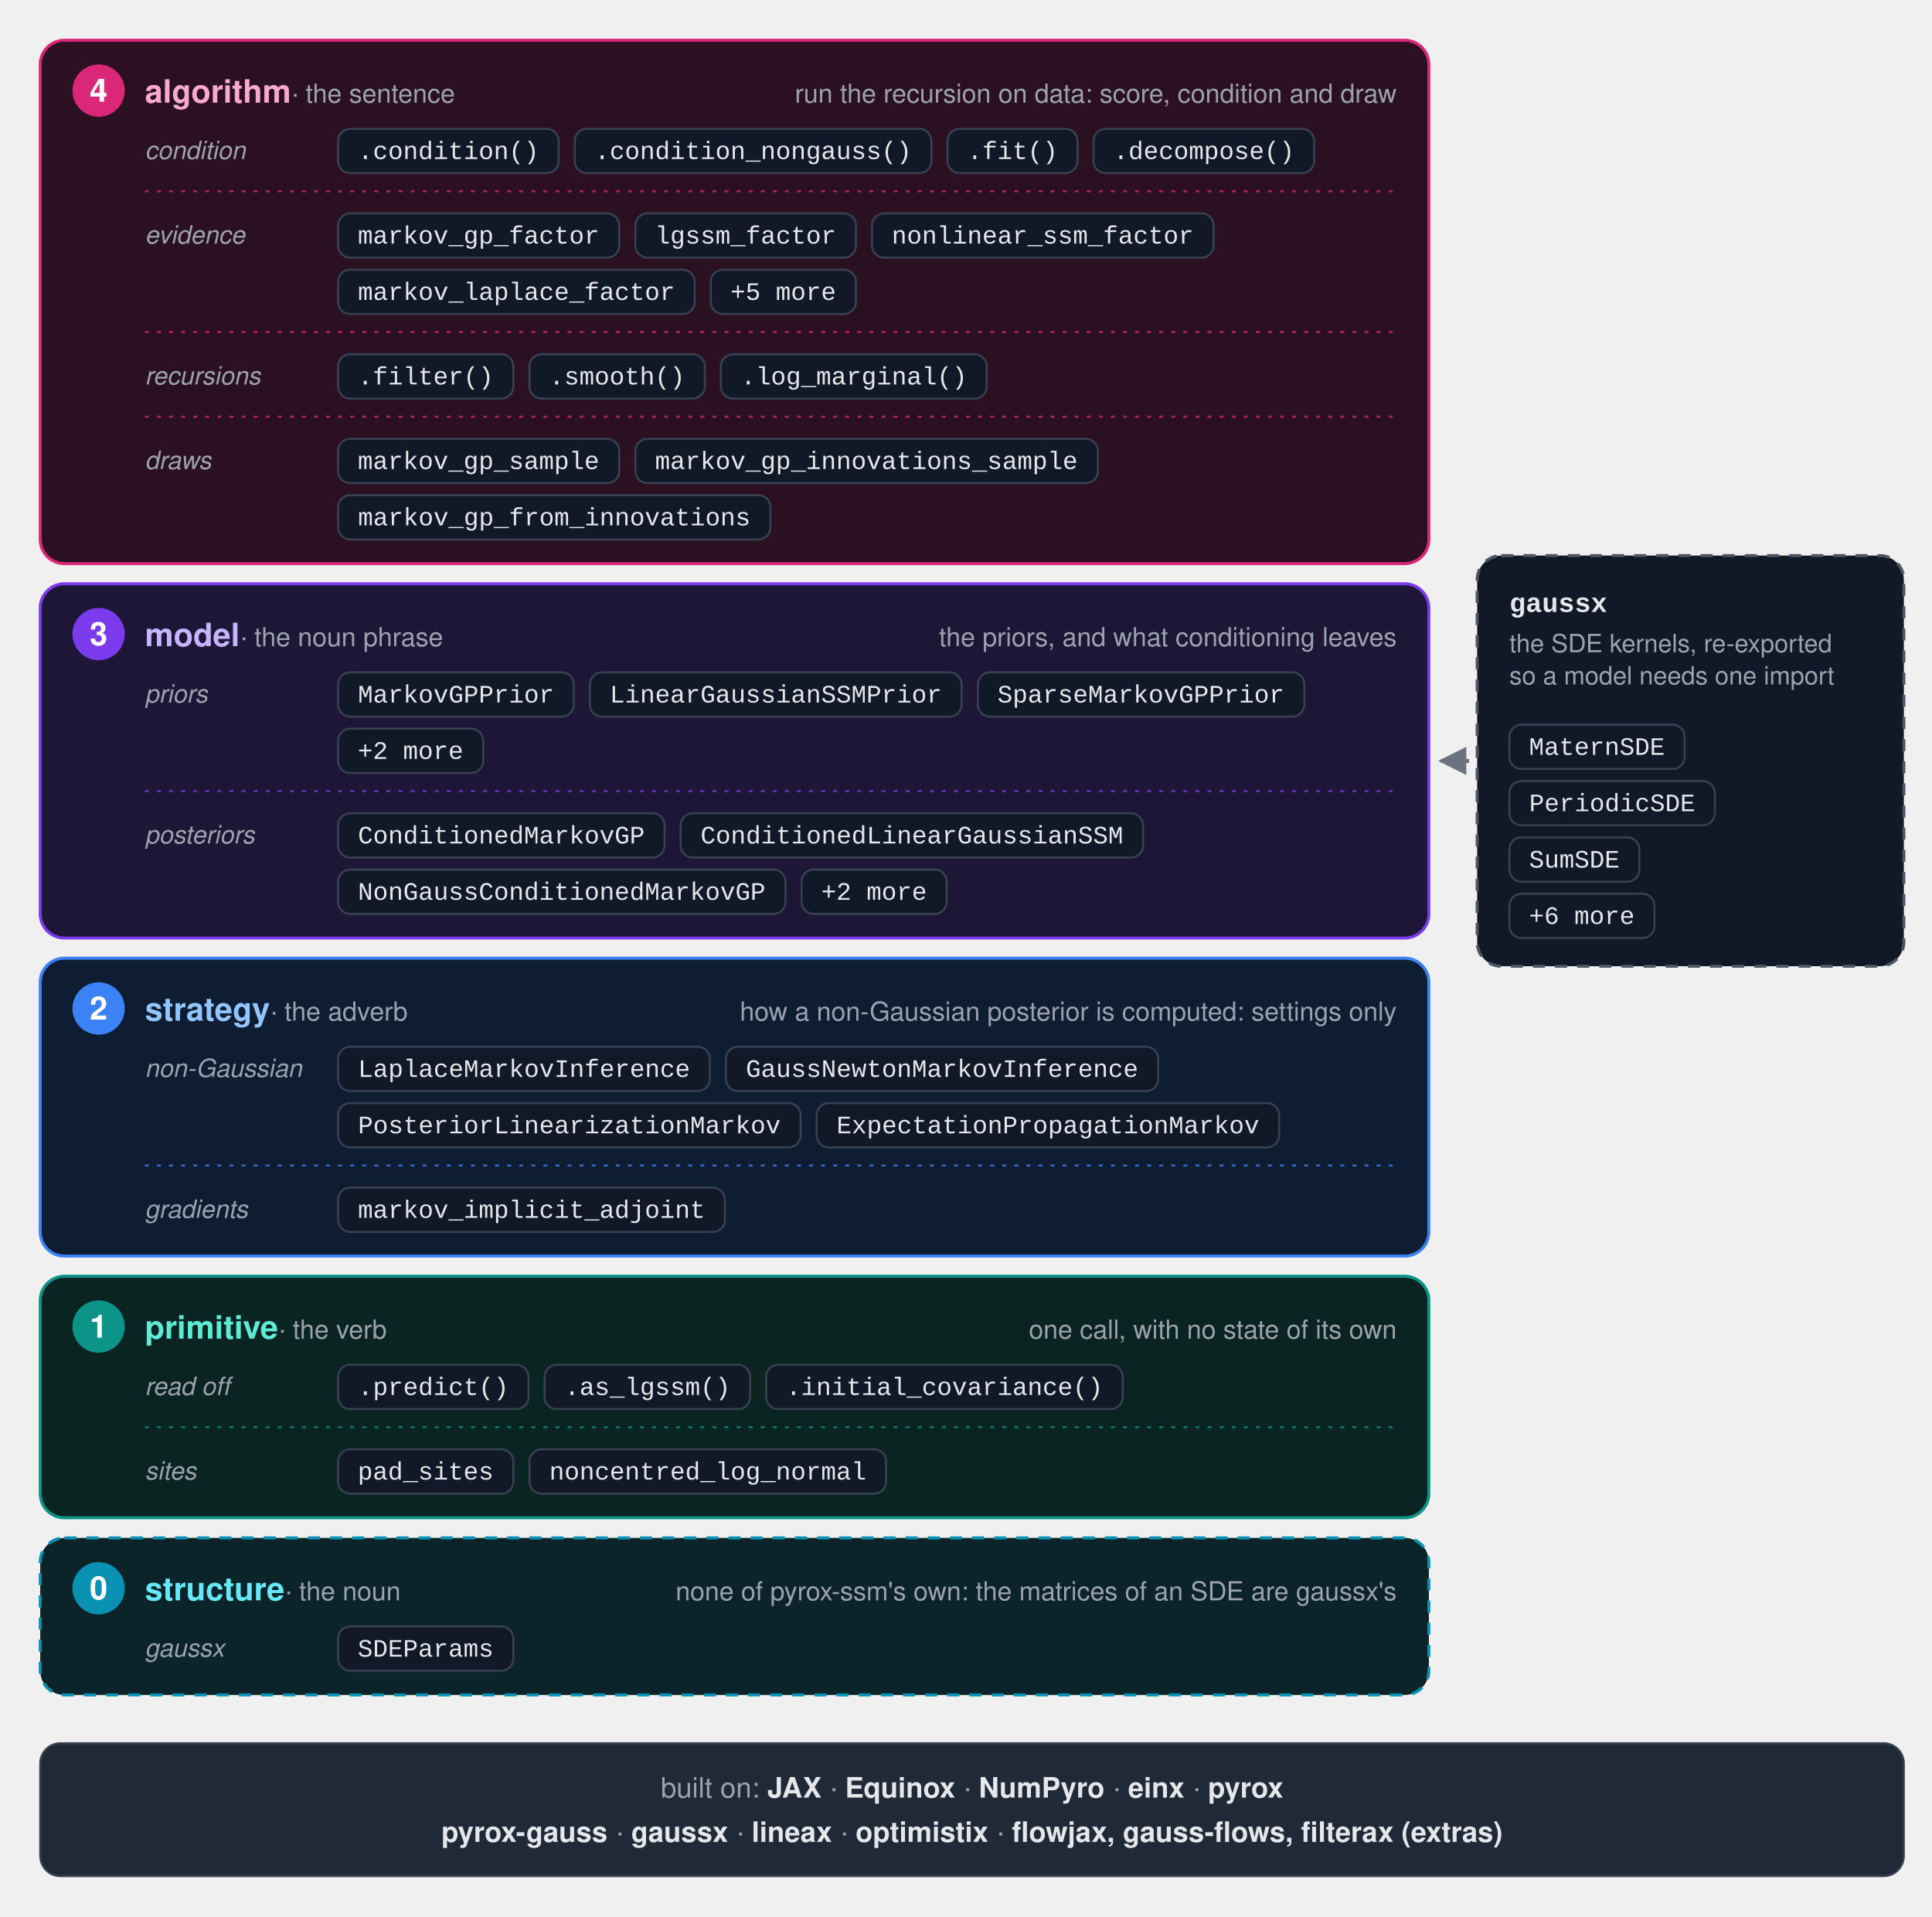
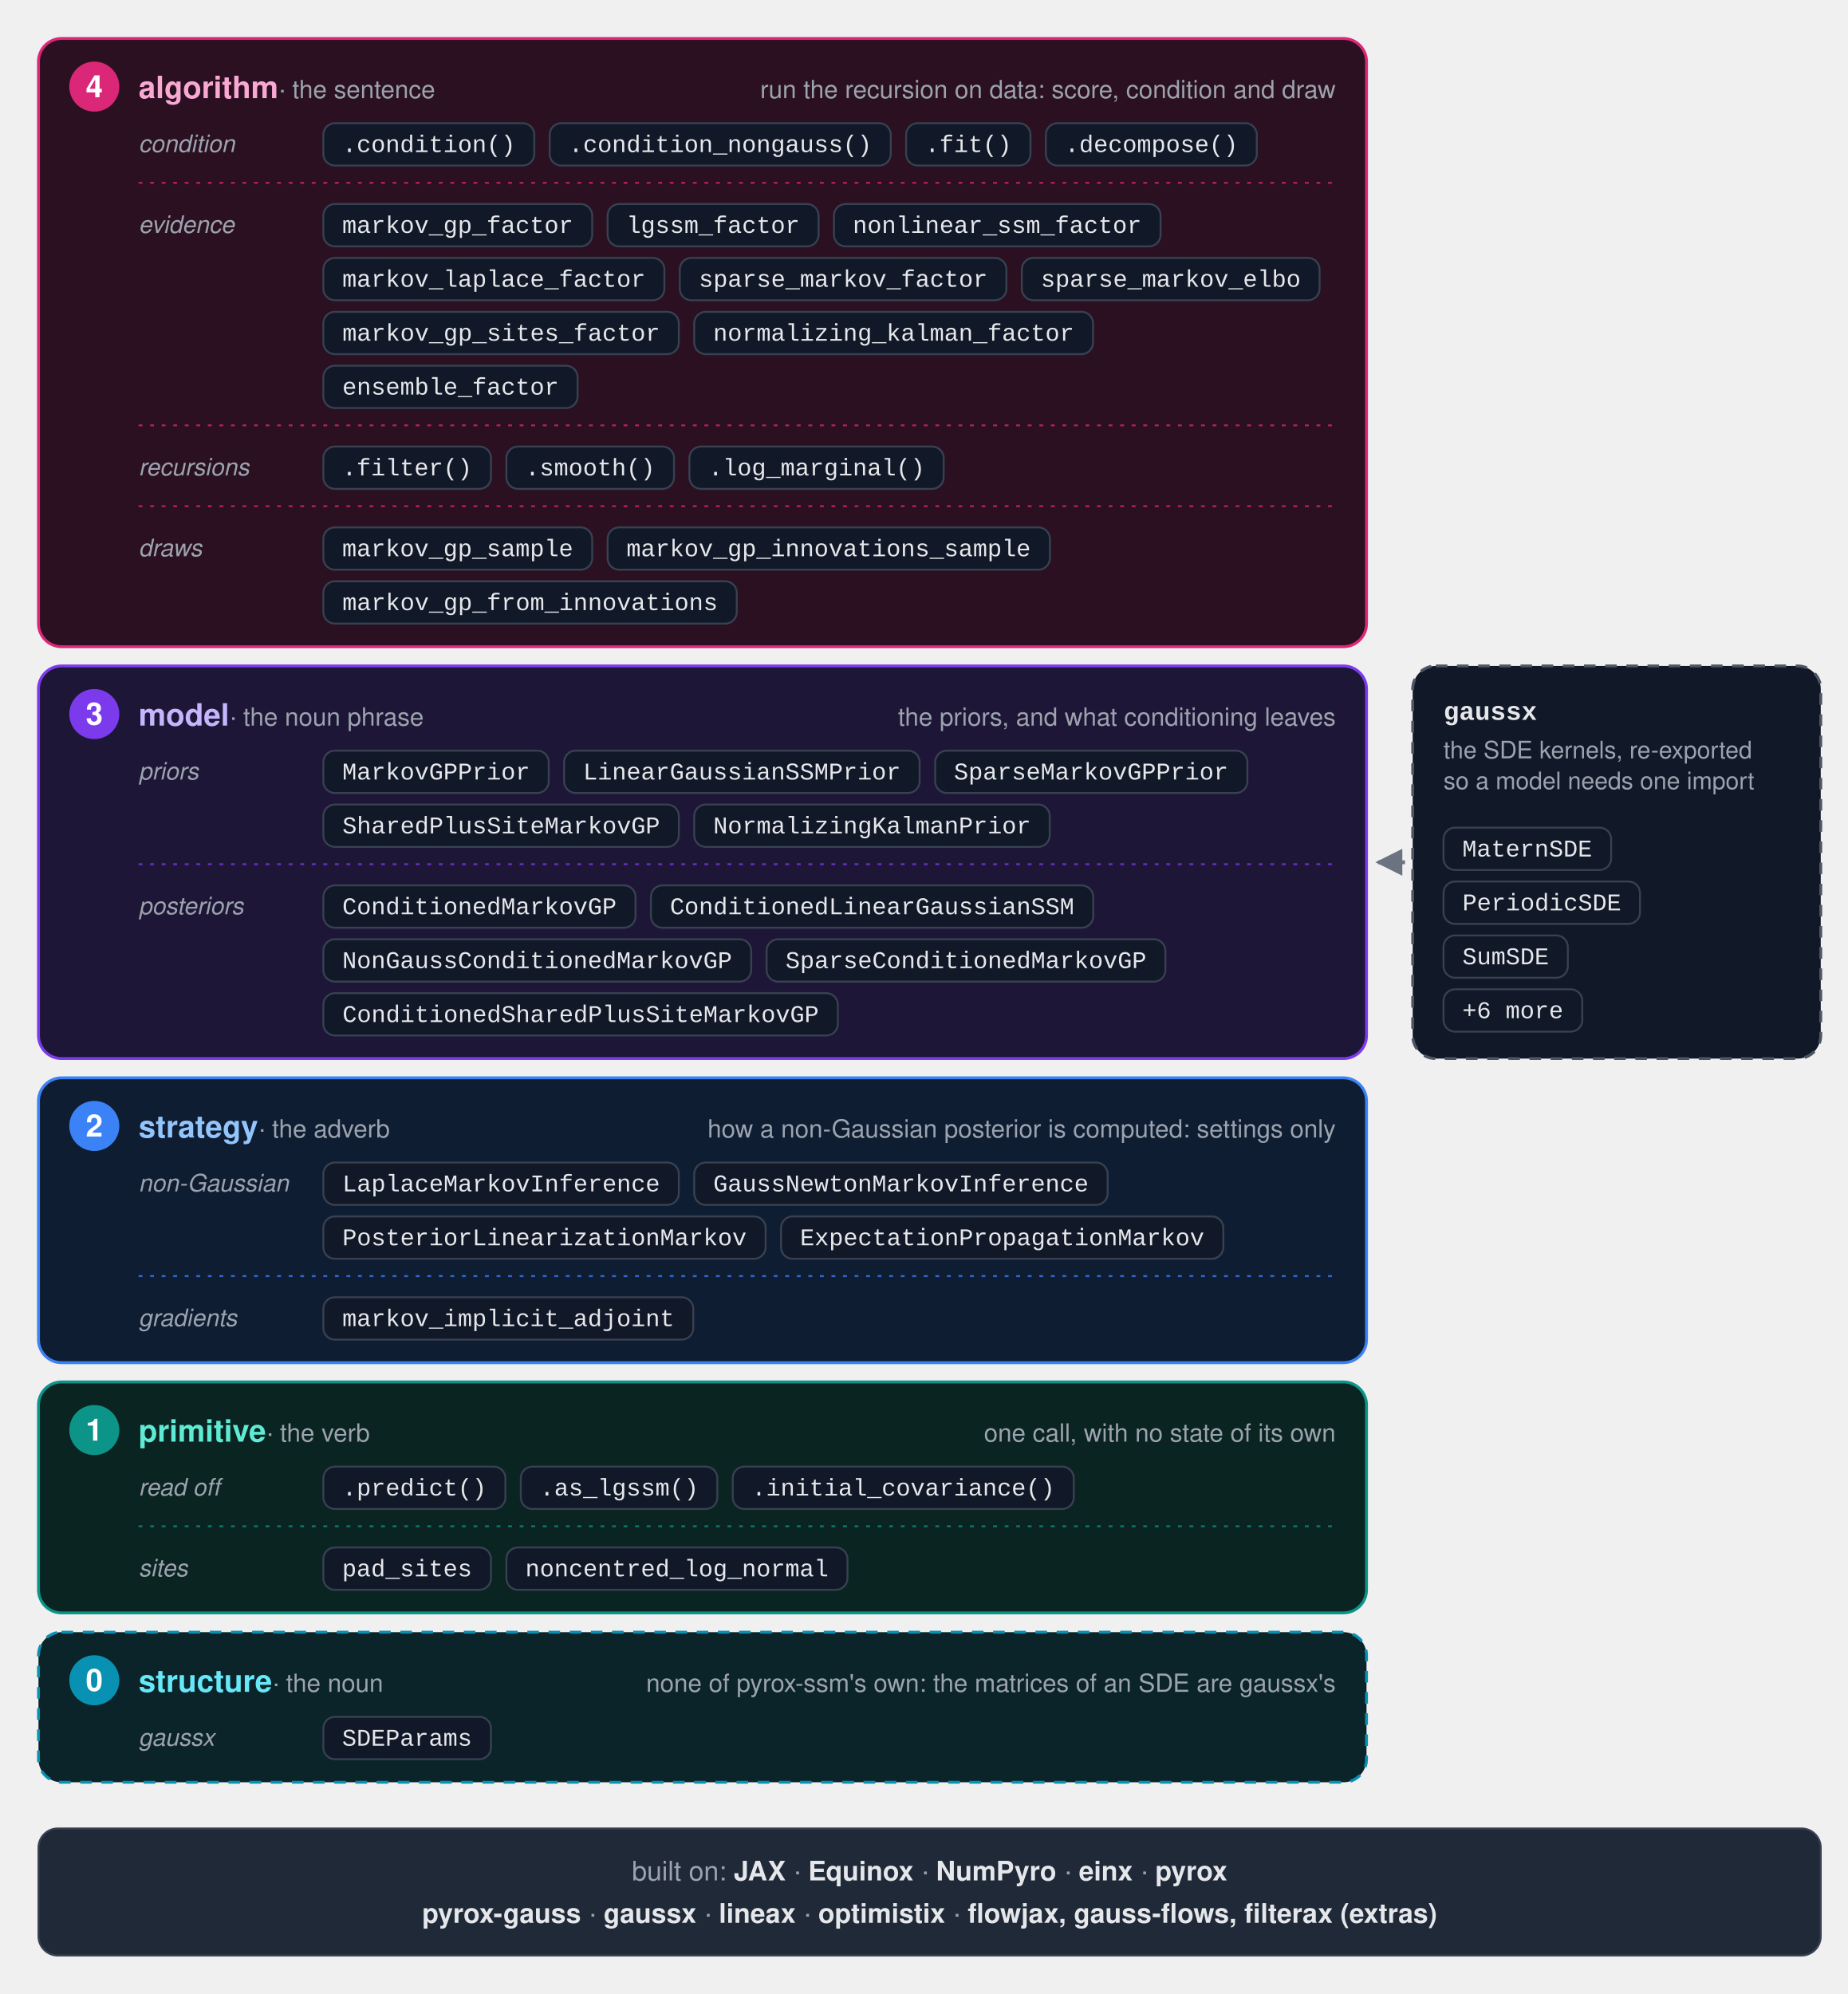
- <svg xmlns="http://www.w3.org/2000/svg" width="960" height="952" viewBox="0 0 960 952" role="img" aria-label="pyrox-ssm on the GeoStack role ladder: conditioning, the evidence factors, the Kalman recursions and the path samplers as algorithms; the priors and their conditioned results as models; the non-Gaussian strategies and the implicit adjoint as strategies; prediction, the linear-Gaussian form, the site padding and a non-centred site helper as primitives; no structure of its own. Beside the ladder, the gaussx SDE kernels pyrox-ssm re-exports.">
+ <svg xmlns="http://www.w3.org/2000/svg" width="960" height="1036" viewBox="0 0 960 1036" role="img" aria-label="pyrox-ssm on the GeoStack role ladder: conditioning, the evidence factors, the Kalman recursions and the path samplers as algorithms; the priors and their conditioned results as models; the non-Gaussian strategies and the implicit adjoint as strategies; prediction, the linear-Gaussian form, the site padding and a non-centred site helper as primitives; no structure of its own. Beside the ladder, the gaussx SDE kernels pyrox-ssm re-exports.">
  <defs>
    <marker id="ah-dark" viewBox="0 0 10 10" refX="9" refY="5" markerWidth="7" markerHeight="7" orient="auto-start-reverse">
      <path d="M0 0 L10 5 L0 10 z" fill="#6B7280" />
    </marker>
  </defs>
-   <rect x="20" y="20" width="690" height="260.0" rx="12" fill="#2A1020" stroke="#DB2777" stroke-width="1.5" />
+   <rect x="20" y="20" width="690" height="316.0" rx="12" fill="#2A1020" stroke="#DB2777" stroke-width="1.5" />
  <circle cx="49" cy="45" r="13" fill="#DB2777" />
  <text x="49" y="50.5" text-anchor="middle" font-family="ui-sans-serif, -apple-system, 'Segoe UI', Helvetica, Arial, sans-serif" font-size="16" font-weight="700" fill="#FFFFFF">4</text>
  <text x="72" y="51" font-family="ui-sans-serif, -apple-system, 'Segoe UI', Helvetica, Arial, sans-serif" font-size="16" font-weight="700" fill="#F9A8D4">algorithm<tspan font-size="13" font-weight="400" fill="#9CA3AF"> · the sentence</tspan>
  </text>
  <text x="694.0" y="51" text-anchor="end" font-family="ui-sans-serif, -apple-system, 'Segoe UI', Helvetica, Arial, sans-serif" font-size="13" fill="#9CA3AF">run the recursion on data: score, condition and draw</text>
  <line x1="72.0" y1="95.0" x2="694.0" y2="95.0" stroke="#DB2777" stroke-opacity="0.75" stroke-width="1" stroke-dasharray="2 4" />
-   <line x1="72.0" y1="165.0" x2="694.0" y2="165.0" stroke="#DB2777" stroke-opacity="0.75" stroke-width="1" stroke-dasharray="2 4" />
-   <line x1="72.0" y1="207.0" x2="694.0" y2="207.0" stroke="#DB2777" stroke-opacity="0.75" stroke-width="1" stroke-dasharray="2 4" />
+   <line x1="72.0" y1="221.0" x2="694.0" y2="221.0" stroke="#DB2777" stroke-opacity="0.75" stroke-width="1" stroke-dasharray="2 4" />
+   <line x1="72.0" y1="263.0" x2="694.0" y2="263.0" stroke="#DB2777" stroke-opacity="0.75" stroke-width="1" stroke-dasharray="2 4" />
  <text x="72.0" y="79.0" font-family="ui-sans-serif, -apple-system, 'Segoe UI', Helvetica, Arial, sans-serif" font-size="12.5" font-style="italic" fill="#9CA3AF">condition</text>
  <text x="72.0" y="121.0" font-family="ui-sans-serif, -apple-system, 'Segoe UI', Helvetica, Arial, sans-serif" font-size="12.5" font-style="italic" fill="#9CA3AF">evidence</text>
-   <text x="72.0" y="191.0" font-family="ui-sans-serif, -apple-system, 'Segoe UI', Helvetica, Arial, sans-serif" font-size="12.5" font-style="italic" fill="#9CA3AF">recursions</text>
-   <text x="72.0" y="233.0" font-family="ui-sans-serif, -apple-system, 'Segoe UI', Helvetica, Arial, sans-serif" font-size="12.5" font-style="italic" fill="#9CA3AF">draws</text>
+   <text x="72.0" y="247.0" font-family="ui-sans-serif, -apple-system, 'Segoe UI', Helvetica, Arial, sans-serif" font-size="12.5" font-style="italic" fill="#9CA3AF">recursions</text>
+   <text x="72.0" y="289.0" font-family="ui-sans-serif, -apple-system, 'Segoe UI', Helvetica, Arial, sans-serif" font-size="12.5" font-style="italic" fill="#9CA3AF">draws</text>
  <rect x="168.0" y="64.0" width="109.6" height="22" rx="6" fill="#111827" stroke="#374151" />
  <text x="222.8" y="79.0" text-anchor="middle" font-family="ui-monospace, SFMono-Regular, Menlo, Consolas, 'Liberation Mono', monospace" font-size="12.5" fill="#E5E7EB">.condition()</text>
  <rect x="285.6" y="64.0" width="177.2" height="22" rx="6" fill="#111827" stroke="#374151" />
  <text x="374.2" y="79.0" text-anchor="middle" font-family="ui-monospace, SFMono-Regular, Menlo, Consolas, 'Liberation Mono', monospace" font-size="12.5" fill="#E5E7EB">.condition_nongauss()</text>
  <rect x="470.8" y="64.0" width="64.6" height="22" rx="6" fill="#111827" stroke="#374151" />
  <text x="503.1" y="79.0" text-anchor="middle" font-family="ui-monospace, SFMono-Regular, Menlo, Consolas, 'Liberation Mono', monospace" font-size="12.5" fill="#E5E7EB">.fit()</text>
  <rect x="543.4" y="64.0" width="109.6" height="22" rx="6" fill="#111827" stroke="#374151" />
  <text x="598.2" y="79.0" text-anchor="middle" font-family="ui-monospace, SFMono-Regular, Menlo, Consolas, 'Liberation Mono', monospace" font-size="12.5" fill="#E5E7EB">.decompose()</text>
  <rect x="168.0" y="106.0" width="139.7" height="22" rx="6" fill="#111827" stroke="#374151" />
  <text x="237.8" y="121.0" text-anchor="middle" font-family="ui-monospace, SFMono-Regular, Menlo, Consolas, 'Liberation Mono', monospace" font-size="12.5" fill="#E5E7EB">markov_gp_factor</text>
  <rect x="315.7" y="106.0" width="109.6" height="22" rx="6" fill="#111827" stroke="#374151" />
  <text x="370.5" y="121.0" text-anchor="middle" font-family="ui-monospace, SFMono-Regular, Menlo, Consolas, 'Liberation Mono', monospace" font-size="12.5" fill="#E5E7EB">lgssm_factor</text>
  <rect x="433.3" y="106.0" width="169.7" height="22" rx="6" fill="#111827" stroke="#374151" />
  <text x="518.1" y="121.0" text-anchor="middle" font-family="ui-monospace, SFMono-Regular, Menlo, Consolas, 'Liberation Mono', monospace" font-size="12.5" fill="#E5E7EB">nonlinear_ssm_factor</text>
  <rect x="168.0" y="134.0" width="177.2" height="22" rx="6" fill="#111827" stroke="#374151" />
  <text x="256.6" y="149.0" text-anchor="middle" font-family="ui-monospace, SFMono-Regular, Menlo, Consolas, 'Liberation Mono', monospace" font-size="12.5" fill="#E5E7EB">markov_laplace_factor</text>
-   <rect x="353.2" y="134.0" width="72.1" height="22" rx="6" fill="#111827" stroke="#374151" />
-   <text x="389.2" y="149.0" text-anchor="middle" font-family="ui-monospace, SFMono-Regular, Menlo, Consolas, 'Liberation Mono', monospace" font-size="12.5" fill="#E5E7EB">+5 more</text>
-   <rect x="168.0" y="176.0" width="87.1" height="22" rx="6" fill="#111827" stroke="#374151" />
-   <text x="211.5" y="191.0" text-anchor="middle" font-family="ui-monospace, SFMono-Regular, Menlo, Consolas, 'Liberation Mono', monospace" font-size="12.5" fill="#E5E7EB">.filter()</text>
-   <rect x="263.1" y="176.0" width="87.1" height="22" rx="6" fill="#111827" stroke="#374151" />
-   <text x="306.6" y="191.0" text-anchor="middle" font-family="ui-monospace, SFMono-Regular, Menlo, Consolas, 'Liberation Mono', monospace" font-size="12.5" fill="#E5E7EB">.smooth()</text>
-   <rect x="358.2" y="176.0" width="132.1" height="22" rx="6" fill="#111827" stroke="#374151" />
-   <text x="424.3" y="191.0" text-anchor="middle" font-family="ui-monospace, SFMono-Regular, Menlo, Consolas, 'Liberation Mono', monospace" font-size="12.5" fill="#E5E7EB">.log_marginal()</text>
-   <rect x="168.0" y="218.0" width="139.7" height="22" rx="6" fill="#111827" stroke="#374151" />
-   <text x="237.8" y="233.0" text-anchor="middle" font-family="ui-monospace, SFMono-Regular, Menlo, Consolas, 'Liberation Mono', monospace" font-size="12.5" fill="#E5E7EB">markov_gp_sample</text>
-   <rect x="315.7" y="218.0" width="229.8" height="22" rx="6" fill="#111827" stroke="#374151" />
-   <text x="430.5" y="233.0" text-anchor="middle" font-family="ui-monospace, SFMono-Regular, Menlo, Consolas, 'Liberation Mono', monospace" font-size="12.5" fill="#E5E7EB">markov_gp_innovations_sample</text>
-   <rect x="168.0" y="246.0" width="214.8" height="22" rx="6" fill="#111827" stroke="#374151" />
-   <text x="275.4" y="261.0" text-anchor="middle" font-family="ui-monospace, SFMono-Regular, Menlo, Consolas, 'Liberation Mono', monospace" font-size="12.5" fill="#E5E7EB">markov_gp_from_innovations</text>
-   <rect x="20" y="290.0" width="690" height="176.0" rx="12" fill="#1E1636" stroke="#7C3AED" stroke-width="1.5" />
-   <circle cx="49" cy="315.0" r="13" fill="#7C3AED" />
-   <text x="49" y="320.5" text-anchor="middle" font-family="ui-sans-serif, -apple-system, 'Segoe UI', Helvetica, Arial, sans-serif" font-size="16" font-weight="700" fill="#FFFFFF">3</text>
-   <text x="72" y="321.0" font-family="ui-sans-serif, -apple-system, 'Segoe UI', Helvetica, Arial, sans-serif" font-size="16" font-weight="700" fill="#C4B5FD">model<tspan font-size="13" font-weight="400" fill="#9CA3AF"> · the noun phrase</tspan>
+   <rect x="353.2" y="134.0" width="169.7" height="22" rx="6" fill="#111827" stroke="#374151" />
+   <text x="438.1" y="149.0" text-anchor="middle" font-family="ui-monospace, SFMono-Regular, Menlo, Consolas, 'Liberation Mono', monospace" font-size="12.5" fill="#E5E7EB">sparse_markov_factor</text>
+   <rect x="530.9" y="134.0" width="154.7" height="22" rx="6" fill="#111827" stroke="#374151" />
+   <text x="608.3" y="149.0" text-anchor="middle" font-family="ui-monospace, SFMono-Regular, Menlo, Consolas, 'Liberation Mono', monospace" font-size="12.5" fill="#E5E7EB">sparse_markov_elbo</text>
+   <rect x="168.0" y="162.0" width="184.7" height="22" rx="6" fill="#111827" stroke="#374151" />
+   <text x="260.4" y="177.0" text-anchor="middle" font-family="ui-monospace, SFMono-Regular, Menlo, Consolas, 'Liberation Mono', monospace" font-size="12.5" fill="#E5E7EB">markov_gp_sites_factor</text>
+   <rect x="360.7" y="162.0" width="207.2" height="22" rx="6" fill="#111827" stroke="#374151" />
+   <text x="464.3" y="177.0" text-anchor="middle" font-family="ui-monospace, SFMono-Regular, Menlo, Consolas, 'Liberation Mono', monospace" font-size="12.5" fill="#E5E7EB">normalizing_kalman_factor</text>
+   <rect x="168.0" y="190.0" width="132.1" height="22" rx="6" fill="#111827" stroke="#374151" />
+   <text x="234.1" y="205.0" text-anchor="middle" font-family="ui-monospace, SFMono-Regular, Menlo, Consolas, 'Liberation Mono', monospace" font-size="12.5" fill="#E5E7EB">ensemble_factor</text>
+   <rect x="168.0" y="232.0" width="87.1" height="22" rx="6" fill="#111827" stroke="#374151" />
+   <text x="211.5" y="247.0" text-anchor="middle" font-family="ui-monospace, SFMono-Regular, Menlo, Consolas, 'Liberation Mono', monospace" font-size="12.5" fill="#E5E7EB">.filter()</text>
+   <rect x="263.1" y="232.0" width="87.1" height="22" rx="6" fill="#111827" stroke="#374151" />
+   <text x="306.6" y="247.0" text-anchor="middle" font-family="ui-monospace, SFMono-Regular, Menlo, Consolas, 'Liberation Mono', monospace" font-size="12.5" fill="#E5E7EB">.smooth()</text>
+   <rect x="358.2" y="232.0" width="132.1" height="22" rx="6" fill="#111827" stroke="#374151" />
+   <text x="424.3" y="247.0" text-anchor="middle" font-family="ui-monospace, SFMono-Regular, Menlo, Consolas, 'Liberation Mono', monospace" font-size="12.5" fill="#E5E7EB">.log_marginal()</text>
+   <rect x="168.0" y="274.0" width="139.7" height="22" rx="6" fill="#111827" stroke="#374151" />
+   <text x="237.8" y="289.0" text-anchor="middle" font-family="ui-monospace, SFMono-Regular, Menlo, Consolas, 'Liberation Mono', monospace" font-size="12.5" fill="#E5E7EB">markov_gp_sample</text>
+   <rect x="315.7" y="274.0" width="229.8" height="22" rx="6" fill="#111827" stroke="#374151" />
+   <text x="430.5" y="289.0" text-anchor="middle" font-family="ui-monospace, SFMono-Regular, Menlo, Consolas, 'Liberation Mono', monospace" font-size="12.5" fill="#E5E7EB">markov_gp_innovations_sample</text>
+   <rect x="168.0" y="302.0" width="214.8" height="22" rx="6" fill="#111827" stroke="#374151" />
+   <text x="275.4" y="317.0" text-anchor="middle" font-family="ui-monospace, SFMono-Regular, Menlo, Consolas, 'Liberation Mono', monospace" font-size="12.5" fill="#E5E7EB">markov_gp_from_innovations</text>
+   <rect x="20" y="346.0" width="690" height="204.0" rx="12" fill="#1E1636" stroke="#7C3AED" stroke-width="1.5" />
+   <circle cx="49" cy="371.0" r="13" fill="#7C3AED" />
+   <text x="49" y="376.5" text-anchor="middle" font-family="ui-sans-serif, -apple-system, 'Segoe UI', Helvetica, Arial, sans-serif" font-size="16" font-weight="700" fill="#FFFFFF">3</text>
+   <text x="72" y="377.0" font-family="ui-sans-serif, -apple-system, 'Segoe UI', Helvetica, Arial, sans-serif" font-size="16" font-weight="700" fill="#C4B5FD">model<tspan font-size="13" font-weight="400" fill="#9CA3AF"> · the noun phrase</tspan>
  </text>
-   <text x="694.0" y="321.0" text-anchor="end" font-family="ui-sans-serif, -apple-system, 'Segoe UI', Helvetica, Arial, sans-serif" font-size="13" fill="#9CA3AF">the priors, and what conditioning leaves</text>
-   <line x1="72.0" y1="393.0" x2="694.0" y2="393.0" stroke="#7C3AED" stroke-opacity="0.75" stroke-width="1" stroke-dasharray="2 4" />
-   <text x="72.0" y="349.0" font-family="ui-sans-serif, -apple-system, 'Segoe UI', Helvetica, Arial, sans-serif" font-size="12.5" font-style="italic" fill="#9CA3AF">priors</text>
-   <text x="72.0" y="419.0" font-family="ui-sans-serif, -apple-system, 'Segoe UI', Helvetica, Arial, sans-serif" font-size="12.5" font-style="italic" fill="#9CA3AF">posteriors</text>
-   <rect x="168.0" y="334.0" width="117.1" height="22" rx="6" fill="#111827" stroke="#374151" />
-   <text x="226.6" y="349.0" text-anchor="middle" font-family="ui-monospace, SFMono-Regular, Menlo, Consolas, 'Liberation Mono', monospace" font-size="12.5" fill="#E5E7EB">MarkovGPPrior</text>
-   <rect x="293.1" y="334.0" width="184.7" height="22" rx="6" fill="#111827" stroke="#374151" />
-   <text x="385.5" y="349.0" text-anchor="middle" font-family="ui-monospace, SFMono-Regular, Menlo, Consolas, 'Liberation Mono', monospace" font-size="12.5" fill="#E5E7EB">LinearGaussianSSMPrior</text>
-   <rect x="485.9" y="334.0" width="162.2" height="22" rx="6" fill="#111827" stroke="#374151" />
-   <text x="566.9" y="349.0" text-anchor="middle" font-family="ui-monospace, SFMono-Regular, Menlo, Consolas, 'Liberation Mono', monospace" font-size="12.5" fill="#E5E7EB">SparseMarkovGPPrior</text>
-   <rect x="168.0" y="362.0" width="72.1" height="22" rx="6" fill="#111827" stroke="#374151" />
-   <text x="204.0" y="377.0" text-anchor="middle" font-family="ui-monospace, SFMono-Regular, Menlo, Consolas, 'Liberation Mono', monospace" font-size="12.5" fill="#E5E7EB">+2 more</text>
-   <rect x="168.0" y="404.0" width="162.2" height="22" rx="6" fill="#111827" stroke="#374151" />
-   <text x="249.1" y="419.0" text-anchor="middle" font-family="ui-monospace, SFMono-Regular, Menlo, Consolas, 'Liberation Mono', monospace" font-size="12.5" fill="#E5E7EB">ConditionedMarkovGP</text>
-   <rect x="338.2" y="404.0" width="229.8" height="22" rx="6" fill="#111827" stroke="#374151" />
-   <text x="453.1" y="419.0" text-anchor="middle" font-family="ui-monospace, SFMono-Regular, Menlo, Consolas, 'Liberation Mono', monospace" font-size="12.5" fill="#E5E7EB">ConditionedLinearGaussianSSM</text>
-   <rect x="168.0" y="432.0" width="222.3" height="22" rx="6" fill="#111827" stroke="#374151" />
-   <text x="279.1" y="447.0" text-anchor="middle" font-family="ui-monospace, SFMono-Regular, Menlo, Consolas, 'Liberation Mono', monospace" font-size="12.5" fill="#E5E7EB">NonGaussConditionedMarkovGP</text>
-   <rect x="398.3" y="432.0" width="72.1" height="22" rx="6" fill="#111827" stroke="#374151" />
-   <text x="434.3" y="447.0" text-anchor="middle" font-family="ui-monospace, SFMono-Regular, Menlo, Consolas, 'Liberation Mono', monospace" font-size="12.5" fill="#E5E7EB">+2 more</text>
-   <rect x="20" y="476.0" width="690" height="148.0" rx="12" fill="#0F1D33" stroke="#3B82F6" stroke-width="1.5" />
-   <circle cx="49" cy="501.0" r="13" fill="#3B82F6" />
-   <text x="49" y="506.5" text-anchor="middle" font-family="ui-sans-serif, -apple-system, 'Segoe UI', Helvetica, Arial, sans-serif" font-size="16" font-weight="700" fill="#FFFFFF">2</text>
-   <text x="72" y="507.0" font-family="ui-sans-serif, -apple-system, 'Segoe UI', Helvetica, Arial, sans-serif" font-size="16" font-weight="700" fill="#93C5FD">strategy<tspan font-size="13" font-weight="400" fill="#9CA3AF"> · the adverb</tspan>
+   <text x="694.0" y="377.0" text-anchor="end" font-family="ui-sans-serif, -apple-system, 'Segoe UI', Helvetica, Arial, sans-serif" font-size="13" fill="#9CA3AF">the priors, and what conditioning leaves</text>
+   <line x1="72.0" y1="449.0" x2="694.0" y2="449.0" stroke="#7C3AED" stroke-opacity="0.75" stroke-width="1" stroke-dasharray="2 4" />
+   <text x="72.0" y="405.0" font-family="ui-sans-serif, -apple-system, 'Segoe UI', Helvetica, Arial, sans-serif" font-size="12.5" font-style="italic" fill="#9CA3AF">priors</text>
+   <text x="72.0" y="475.0" font-family="ui-sans-serif, -apple-system, 'Segoe UI', Helvetica, Arial, sans-serif" font-size="12.5" font-style="italic" fill="#9CA3AF">posteriors</text>
+   <rect x="168.0" y="390.0" width="117.1" height="22" rx="6" fill="#111827" stroke="#374151" />
+   <text x="226.6" y="405.0" text-anchor="middle" font-family="ui-monospace, SFMono-Regular, Menlo, Consolas, 'Liberation Mono', monospace" font-size="12.5" fill="#E5E7EB">MarkovGPPrior</text>
+   <rect x="293.1" y="390.0" width="184.7" height="22" rx="6" fill="#111827" stroke="#374151" />
+   <text x="385.5" y="405.0" text-anchor="middle" font-family="ui-monospace, SFMono-Regular, Menlo, Consolas, 'Liberation Mono', monospace" font-size="12.5" fill="#E5E7EB">LinearGaussianSSMPrior</text>
+   <rect x="485.9" y="390.0" width="162.2" height="22" rx="6" fill="#111827" stroke="#374151" />
+   <text x="566.9" y="405.0" text-anchor="middle" font-family="ui-monospace, SFMono-Regular, Menlo, Consolas, 'Liberation Mono', monospace" font-size="12.5" fill="#E5E7EB">SparseMarkovGPPrior</text>
+   <rect x="168.0" y="418.0" width="184.7" height="22" rx="6" fill="#111827" stroke="#374151" />
+   <text x="260.4" y="433.0" text-anchor="middle" font-family="ui-monospace, SFMono-Regular, Menlo, Consolas, 'Liberation Mono', monospace" font-size="12.5" fill="#E5E7EB">SharedPlusSiteMarkovGP</text>
+   <rect x="360.7" y="418.0" width="184.7" height="22" rx="6" fill="#111827" stroke="#374151" />
+   <text x="453.1" y="433.0" text-anchor="middle" font-family="ui-monospace, SFMono-Regular, Menlo, Consolas, 'Liberation Mono', monospace" font-size="12.5" fill="#E5E7EB">NormalizingKalmanPrior</text>
+   <rect x="168.0" y="460.0" width="162.2" height="22" rx="6" fill="#111827" stroke="#374151" />
+   <text x="249.1" y="475.0" text-anchor="middle" font-family="ui-monospace, SFMono-Regular, Menlo, Consolas, 'Liberation Mono', monospace" font-size="12.5" fill="#E5E7EB">ConditionedMarkovGP</text>
+   <rect x="338.2" y="460.0" width="229.8" height="22" rx="6" fill="#111827" stroke="#374151" />
+   <text x="453.1" y="475.0" text-anchor="middle" font-family="ui-monospace, SFMono-Regular, Menlo, Consolas, 'Liberation Mono', monospace" font-size="12.5" fill="#E5E7EB">ConditionedLinearGaussianSSM</text>
+   <rect x="168.0" y="488.0" width="222.3" height="22" rx="6" fill="#111827" stroke="#374151" />
+   <text x="279.1" y="503.0" text-anchor="middle" font-family="ui-monospace, SFMono-Regular, Menlo, Consolas, 'Liberation Mono', monospace" font-size="12.5" fill="#E5E7EB">NonGaussConditionedMarkovGP</text>
+   <rect x="398.3" y="488.0" width="207.2" height="22" rx="6" fill="#111827" stroke="#374151" />
+   <text x="501.9" y="503.0" text-anchor="middle" font-family="ui-monospace, SFMono-Regular, Menlo, Consolas, 'Liberation Mono', monospace" font-size="12.5" fill="#E5E7EB">SparseConditionedMarkovGP</text>
+   <rect x="168.0" y="516.0" width="267.3" height="22" rx="6" fill="#111827" stroke="#374151" />
+   <text x="301.7" y="531.0" text-anchor="middle" font-family="ui-monospace, SFMono-Regular, Menlo, Consolas, 'Liberation Mono', monospace" font-size="12.5" fill="#E5E7EB">ConditionedSharedPlusSiteMarkovGP</text>
+   <rect x="20" y="560.0" width="690" height="148.0" rx="12" fill="#0F1D33" stroke="#3B82F6" stroke-width="1.5" />
+   <circle cx="49" cy="585.0" r="13" fill="#3B82F6" />
+   <text x="49" y="590.5" text-anchor="middle" font-family="ui-sans-serif, -apple-system, 'Segoe UI', Helvetica, Arial, sans-serif" font-size="16" font-weight="700" fill="#FFFFFF">2</text>
+   <text x="72" y="591.0" font-family="ui-sans-serif, -apple-system, 'Segoe UI', Helvetica, Arial, sans-serif" font-size="16" font-weight="700" fill="#93C5FD">strategy<tspan font-size="13" font-weight="400" fill="#9CA3AF"> · the adverb</tspan>
  </text>
-   <text x="694.0" y="507.0" text-anchor="end" font-family="ui-sans-serif, -apple-system, 'Segoe UI', Helvetica, Arial, sans-serif" font-size="13" fill="#9CA3AF">how a non-Gaussian posterior is computed: settings only</text>
-   <line x1="72.0" y1="579.0" x2="694.0" y2="579.0" stroke="#3B82F6" stroke-opacity="0.75" stroke-width="1" stroke-dasharray="2 4" />
-   <text x="72.0" y="535.0" font-family="ui-sans-serif, -apple-system, 'Segoe UI', Helvetica, Arial, sans-serif" font-size="12.5" font-style="italic" fill="#9CA3AF">non-Gaussian</text>
-   <text x="72.0" y="605.0" font-family="ui-sans-serif, -apple-system, 'Segoe UI', Helvetica, Arial, sans-serif" font-size="12.5" font-style="italic" fill="#9CA3AF">gradients</text>
-   <rect x="168.0" y="520.0" width="184.7" height="22" rx="6" fill="#111827" stroke="#374151" />
-   <text x="260.4" y="535.0" text-anchor="middle" font-family="ui-monospace, SFMono-Regular, Menlo, Consolas, 'Liberation Mono', monospace" font-size="12.5" fill="#E5E7EB">LaplaceMarkovInference</text>
-   <rect x="360.7" y="520.0" width="214.8" height="22" rx="6" fill="#111827" stroke="#374151" />
-   <text x="468.1" y="535.0" text-anchor="middle" font-family="ui-monospace, SFMono-Regular, Menlo, Consolas, 'Liberation Mono', monospace" font-size="12.5" fill="#E5E7EB">GaussNewtonMarkovInference</text>
-   <rect x="168.0" y="548.0" width="229.8" height="22" rx="6" fill="#111827" stroke="#374151" />
-   <text x="282.9" y="563.0" text-anchor="middle" font-family="ui-monospace, SFMono-Regular, Menlo, Consolas, 'Liberation Mono', monospace" font-size="12.5" fill="#E5E7EB">PosteriorLinearizationMarkov</text>
-   <rect x="405.8" y="548.0" width="229.8" height="22" rx="6" fill="#111827" stroke="#374151" />
-   <text x="520.7" y="563.0" text-anchor="middle" font-family="ui-monospace, SFMono-Regular, Menlo, Consolas, 'Liberation Mono', monospace" font-size="12.5" fill="#E5E7EB">ExpectationPropagationMarkov</text>
-   <rect x="168.0" y="590.0" width="192.2" height="22" rx="6" fill="#111827" stroke="#374151" />
-   <text x="264.1" y="605.0" text-anchor="middle" font-family="ui-monospace, SFMono-Regular, Menlo, Consolas, 'Liberation Mono', monospace" font-size="12.5" fill="#E5E7EB">markov_implicit_adjoint</text>
-   <rect x="20" y="634.0" width="690" height="120.0" rx="12" fill="#0A2421" stroke="#0D9488" stroke-width="1.5" />
-   <circle cx="49" cy="659.0" r="13" fill="#0D9488" />
-   <text x="49" y="664.5" text-anchor="middle" font-family="ui-sans-serif, -apple-system, 'Segoe UI', Helvetica, Arial, sans-serif" font-size="16" font-weight="700" fill="#FFFFFF">1</text>
-   <text x="72" y="665.0" font-family="ui-sans-serif, -apple-system, 'Segoe UI', Helvetica, Arial, sans-serif" font-size="16" font-weight="700" fill="#5EEAD4">primitive<tspan font-size="13" font-weight="400" fill="#9CA3AF"> · the verb</tspan>
+   <text x="694.0" y="591.0" text-anchor="end" font-family="ui-sans-serif, -apple-system, 'Segoe UI', Helvetica, Arial, sans-serif" font-size="13" fill="#9CA3AF">how a non-Gaussian posterior is computed: settings only</text>
+   <line x1="72.0" y1="663.0" x2="694.0" y2="663.0" stroke="#3B82F6" stroke-opacity="0.75" stroke-width="1" stroke-dasharray="2 4" />
+   <text x="72.0" y="619.0" font-family="ui-sans-serif, -apple-system, 'Segoe UI', Helvetica, Arial, sans-serif" font-size="12.5" font-style="italic" fill="#9CA3AF">non-Gaussian</text>
+   <text x="72.0" y="689.0" font-family="ui-sans-serif, -apple-system, 'Segoe UI', Helvetica, Arial, sans-serif" font-size="12.5" font-style="italic" fill="#9CA3AF">gradients</text>
+   <rect x="168.0" y="604.0" width="184.7" height="22" rx="6" fill="#111827" stroke="#374151" />
+   <text x="260.4" y="619.0" text-anchor="middle" font-family="ui-monospace, SFMono-Regular, Menlo, Consolas, 'Liberation Mono', monospace" font-size="12.5" fill="#E5E7EB">LaplaceMarkovInference</text>
+   <rect x="360.7" y="604.0" width="214.8" height="22" rx="6" fill="#111827" stroke="#374151" />
+   <text x="468.1" y="619.0" text-anchor="middle" font-family="ui-monospace, SFMono-Regular, Menlo, Consolas, 'Liberation Mono', monospace" font-size="12.5" fill="#E5E7EB">GaussNewtonMarkovInference</text>
+   <rect x="168.0" y="632.0" width="229.8" height="22" rx="6" fill="#111827" stroke="#374151" />
+   <text x="282.9" y="647.0" text-anchor="middle" font-family="ui-monospace, SFMono-Regular, Menlo, Consolas, 'Liberation Mono', monospace" font-size="12.5" fill="#E5E7EB">PosteriorLinearizationMarkov</text>
+   <rect x="405.8" y="632.0" width="229.8" height="22" rx="6" fill="#111827" stroke="#374151" />
+   <text x="520.7" y="647.0" text-anchor="middle" font-family="ui-monospace, SFMono-Regular, Menlo, Consolas, 'Liberation Mono', monospace" font-size="12.5" fill="#E5E7EB">ExpectationPropagationMarkov</text>
+   <rect x="168.0" y="674.0" width="192.2" height="22" rx="6" fill="#111827" stroke="#374151" />
+   <text x="264.1" y="689.0" text-anchor="middle" font-family="ui-monospace, SFMono-Regular, Menlo, Consolas, 'Liberation Mono', monospace" font-size="12.5" fill="#E5E7EB">markov_implicit_adjoint</text>
+   <rect x="20" y="718.0" width="690" height="120.0" rx="12" fill="#0A2421" stroke="#0D9488" stroke-width="1.5" />
+   <circle cx="49" cy="743.0" r="13" fill="#0D9488" />
+   <text x="49" y="748.5" text-anchor="middle" font-family="ui-sans-serif, -apple-system, 'Segoe UI', Helvetica, Arial, sans-serif" font-size="16" font-weight="700" fill="#FFFFFF">1</text>
+   <text x="72" y="749.0" font-family="ui-sans-serif, -apple-system, 'Segoe UI', Helvetica, Arial, sans-serif" font-size="16" font-weight="700" fill="#5EEAD4">primitive<tspan font-size="13" font-weight="400" fill="#9CA3AF"> · the verb</tspan>
  </text>
-   <text x="694.0" y="665.0" text-anchor="end" font-family="ui-sans-serif, -apple-system, 'Segoe UI', Helvetica, Arial, sans-serif" font-size="13" fill="#9CA3AF">one call, with no state of its own</text>
-   <line x1="72.0" y1="709.0" x2="694.0" y2="709.0" stroke="#0D9488" stroke-opacity="0.75" stroke-width="1" stroke-dasharray="2 4" />
-   <text x="72.0" y="693.0" font-family="ui-sans-serif, -apple-system, 'Segoe UI', Helvetica, Arial, sans-serif" font-size="12.5" font-style="italic" fill="#9CA3AF">read off</text>
-   <text x="72.0" y="735.0" font-family="ui-sans-serif, -apple-system, 'Segoe UI', Helvetica, Arial, sans-serif" font-size="12.5" font-style="italic" fill="#9CA3AF">sites</text>
-   <rect x="168.0" y="678.0" width="94.6" height="22" rx="6" fill="#111827" stroke="#374151" />
-   <text x="215.3" y="693.0" text-anchor="middle" font-family="ui-monospace, SFMono-Regular, Menlo, Consolas, 'Liberation Mono', monospace" font-size="12.5" fill="#E5E7EB">.predict()</text>
-   <rect x="270.6" y="678.0" width="102.1" height="22" rx="6" fill="#111827" stroke="#374151" />
-   <text x="321.7" y="693.0" text-anchor="middle" font-family="ui-monospace, SFMono-Regular, Menlo, Consolas, 'Liberation Mono', monospace" font-size="12.5" fill="#E5E7EB">.as_lgssm()</text>
-   <rect x="380.7" y="678.0" width="177.2" height="22" rx="6" fill="#111827" stroke="#374151" />
-   <text x="469.3" y="693.0" text-anchor="middle" font-family="ui-monospace, SFMono-Regular, Menlo, Consolas, 'Liberation Mono', monospace" font-size="12.5" fill="#E5E7EB">.initial_covariance()</text>
-   <rect x="168.0" y="720.0" width="87.1" height="22" rx="6" fill="#111827" stroke="#374151" />
-   <text x="211.5" y="735.0" text-anchor="middle" font-family="ui-monospace, SFMono-Regular, Menlo, Consolas, 'Liberation Mono', monospace" font-size="12.5" fill="#E5E7EB">pad_sites</text>
-   <rect x="263.1" y="720.0" width="177.2" height="22" rx="6" fill="#111827" stroke="#374151" />
-   <text x="351.7" y="735.0" text-anchor="middle" font-family="ui-monospace, SFMono-Regular, Menlo, Consolas, 'Liberation Mono', monospace" font-size="12.5" fill="#E5E7EB">noncentred_log_normal</text>
-   <rect x="20" y="764.0" width="690" height="78.0" rx="12" fill="#0B2429" stroke="#0891B2" stroke-width="1.5" stroke-dasharray="6 5" />
-   <circle cx="49" cy="789.0" r="13" fill="#0891B2" />
-   <text x="49" y="794.5" text-anchor="middle" font-family="ui-sans-serif, -apple-system, 'Segoe UI', Helvetica, Arial, sans-serif" font-size="16" font-weight="700" fill="#FFFFFF">0</text>
-   <text x="72" y="795.0" font-family="ui-sans-serif, -apple-system, 'Segoe UI', Helvetica, Arial, sans-serif" font-size="16" font-weight="700" fill="#67E8F9">structure<tspan font-size="13" font-weight="400" fill="#9CA3AF"> · the noun</tspan>
+   <text x="694.0" y="749.0" text-anchor="end" font-family="ui-sans-serif, -apple-system, 'Segoe UI', Helvetica, Arial, sans-serif" font-size="13" fill="#9CA3AF">one call, with no state of its own</text>
+   <line x1="72.0" y1="793.0" x2="694.0" y2="793.0" stroke="#0D9488" stroke-opacity="0.75" stroke-width="1" stroke-dasharray="2 4" />
+   <text x="72.0" y="777.0" font-family="ui-sans-serif, -apple-system, 'Segoe UI', Helvetica, Arial, sans-serif" font-size="12.5" font-style="italic" fill="#9CA3AF">read off</text>
+   <text x="72.0" y="819.0" font-family="ui-sans-serif, -apple-system, 'Segoe UI', Helvetica, Arial, sans-serif" font-size="12.5" font-style="italic" fill="#9CA3AF">sites</text>
+   <rect x="168.0" y="762.0" width="94.6" height="22" rx="6" fill="#111827" stroke="#374151" />
+   <text x="215.3" y="777.0" text-anchor="middle" font-family="ui-monospace, SFMono-Regular, Menlo, Consolas, 'Liberation Mono', monospace" font-size="12.5" fill="#E5E7EB">.predict()</text>
+   <rect x="270.6" y="762.0" width="102.1" height="22" rx="6" fill="#111827" stroke="#374151" />
+   <text x="321.7" y="777.0" text-anchor="middle" font-family="ui-monospace, SFMono-Regular, Menlo, Consolas, 'Liberation Mono', monospace" font-size="12.5" fill="#E5E7EB">.as_lgssm()</text>
+   <rect x="380.7" y="762.0" width="177.2" height="22" rx="6" fill="#111827" stroke="#374151" />
+   <text x="469.3" y="777.0" text-anchor="middle" font-family="ui-monospace, SFMono-Regular, Menlo, Consolas, 'Liberation Mono', monospace" font-size="12.5" fill="#E5E7EB">.initial_covariance()</text>
+   <rect x="168.0" y="804.0" width="87.1" height="22" rx="6" fill="#111827" stroke="#374151" />
+   <text x="211.5" y="819.0" text-anchor="middle" font-family="ui-monospace, SFMono-Regular, Menlo, Consolas, 'Liberation Mono', monospace" font-size="12.5" fill="#E5E7EB">pad_sites</text>
+   <rect x="263.1" y="804.0" width="177.2" height="22" rx="6" fill="#111827" stroke="#374151" />
+   <text x="351.7" y="819.0" text-anchor="middle" font-family="ui-monospace, SFMono-Regular, Menlo, Consolas, 'Liberation Mono', monospace" font-size="12.5" fill="#E5E7EB">noncentred_log_normal</text>
+   <rect x="20" y="848.0" width="690" height="78.0" rx="12" fill="#0B2429" stroke="#0891B2" stroke-width="1.5" stroke-dasharray="6 5" />
+   <circle cx="49" cy="873.0" r="13" fill="#0891B2" />
+   <text x="49" y="878.5" text-anchor="middle" font-family="ui-sans-serif, -apple-system, 'Segoe UI', Helvetica, Arial, sans-serif" font-size="16" font-weight="700" fill="#FFFFFF">0</text>
+   <text x="72" y="879.0" font-family="ui-sans-serif, -apple-system, 'Segoe UI', Helvetica, Arial, sans-serif" font-size="16" font-weight="700" fill="#67E8F9">structure<tspan font-size="13" font-weight="400" fill="#9CA3AF"> · the noun</tspan>
  </text>
-   <text x="694.0" y="795.0" text-anchor="end" font-family="ui-sans-serif, -apple-system, 'Segoe UI', Helvetica, Arial, sans-serif" font-size="13" fill="#9CA3AF">none of pyrox-ssm's own: the matrices of an SDE are gaussx's</text>
-   <text x="72.0" y="823.0" font-family="ui-sans-serif, -apple-system, 'Segoe UI', Helvetica, Arial, sans-serif" font-size="12.5" font-style="italic" fill="#9CA3AF">gaussx</text>
-   <rect x="168.0" y="808.0" width="87.1" height="22" rx="6" fill="#111827" stroke="#374151" />
-   <text x="211.5" y="823.0" text-anchor="middle" font-family="ui-monospace, SFMono-Regular, Menlo, Consolas, 'Liberation Mono', monospace" font-size="12.5" fill="#E5E7EB">SDEParams</text>
-   <rect x="734" y="276.0" width="212" height="204" rx="12" fill="#111827" stroke="#4B5563" stroke-dasharray="6 5" stroke-width="1.5" />
-   <text x="750" y="304.0" font-family="ui-monospace, SFMono-Regular, Menlo, Consolas, 'Liberation Mono', monospace" font-size="13.5" font-weight="700" fill="#E5E7EB">gaussx</text>
-   <text x="750" y="324.0" font-family="ui-sans-serif, -apple-system, 'Segoe UI', Helvetica, Arial, sans-serif" font-size="12.5" fill="#9CA3AF">the SDE kernels, re-exported</text>
-   <text x="750" y="340.0" font-family="ui-sans-serif, -apple-system, 'Segoe UI', Helvetica, Arial, sans-serif" font-size="12.5" fill="#9CA3AF">so a model needs one import</text>
-   <rect x="750.0" y="360.0" width="87.1" height="22" rx="6" fill="#111827" stroke="#374151" />
-   <text x="793.5" y="375.0" text-anchor="middle" font-family="ui-monospace, SFMono-Regular, Menlo, Consolas, 'Liberation Mono', monospace" font-size="12.5" fill="#E5E7EB">MaternSDE</text>
-   <rect x="750.0" y="388.0" width="102.1" height="22" rx="6" fill="#111827" stroke="#374151" />
-   <text x="801.1" y="403.0" text-anchor="middle" font-family="ui-monospace, SFMono-Regular, Menlo, Consolas, 'Liberation Mono', monospace" font-size="12.5" fill="#E5E7EB">PeriodicSDE</text>
-   <rect x="750.0" y="416.0" width="64.6" height="22" rx="6" fill="#111827" stroke="#374151" />
-   <text x="782.3" y="431.0" text-anchor="middle" font-family="ui-monospace, SFMono-Regular, Menlo, Consolas, 'Liberation Mono', monospace" font-size="12.5" fill="#E5E7EB">SumSDE</text>
-   <rect x="750.0" y="444.0" width="72.1" height="22" rx="6" fill="#111827" stroke="#374151" />
-   <text x="786.0" y="459.0" text-anchor="middle" font-family="ui-monospace, SFMono-Regular, Menlo, Consolas, 'Liberation Mono', monospace" font-size="12.5" fill="#E5E7EB">+6 more</text>
-   <path d="M730 378.0 L716 378.0" stroke="#6B7280" stroke-width="2" marker-end="url(#ah-dark)" />
-   <rect x="20" y="866.0" width="926" height="66" rx="10" fill="#1F2937" stroke="#374151" />
-   <text x="483.0" y="893.0" text-anchor="middle" font-family="ui-sans-serif, -apple-system, 'Segoe UI', Helvetica, Arial, sans-serif" font-size="14" fill="#9CA3AF">built on: <tspan font-weight="700" fill="#E5E7EB">JAX</tspan> · <tspan font-weight="700" fill="#E5E7EB">Equinox</tspan> · <tspan font-weight="700" fill="#E5E7EB">NumPyro</tspan> · <tspan font-weight="700" fill="#E5E7EB">einx</tspan> · <tspan font-weight="700" fill="#E5E7EB">pyrox</tspan>
+   <text x="694.0" y="879.0" text-anchor="end" font-family="ui-sans-serif, -apple-system, 'Segoe UI', Helvetica, Arial, sans-serif" font-size="13" fill="#9CA3AF">none of pyrox-ssm's own: the matrices of an SDE are gaussx's</text>
+   <text x="72.0" y="907.0" font-family="ui-sans-serif, -apple-system, 'Segoe UI', Helvetica, Arial, sans-serif" font-size="12.5" font-style="italic" fill="#9CA3AF">gaussx</text>
+   <rect x="168.0" y="892.0" width="87.1" height="22" rx="6" fill="#111827" stroke="#374151" />
+   <text x="211.5" y="907.0" text-anchor="middle" font-family="ui-monospace, SFMono-Regular, Menlo, Consolas, 'Liberation Mono', monospace" font-size="12.5" fill="#E5E7EB">SDEParams</text>
+   <rect x="734" y="346.0" width="212" height="204" rx="12" fill="#111827" stroke="#4B5563" stroke-dasharray="6 5" stroke-width="1.5" />
+   <text x="750" y="374.0" font-family="ui-monospace, SFMono-Regular, Menlo, Consolas, 'Liberation Mono', monospace" font-size="13.5" font-weight="700" fill="#E5E7EB">gaussx</text>
+   <text x="750" y="394.0" font-family="ui-sans-serif, -apple-system, 'Segoe UI', Helvetica, Arial, sans-serif" font-size="12.5" fill="#9CA3AF">the SDE kernels, re-exported</text>
+   <text x="750" y="410.0" font-family="ui-sans-serif, -apple-system, 'Segoe UI', Helvetica, Arial, sans-serif" font-size="12.5" fill="#9CA3AF">so a model needs one import</text>
+   <rect x="750.0" y="430.0" width="87.1" height="22" rx="6" fill="#111827" stroke="#374151" />
+   <text x="793.5" y="445.0" text-anchor="middle" font-family="ui-monospace, SFMono-Regular, Menlo, Consolas, 'Liberation Mono', monospace" font-size="12.5" fill="#E5E7EB">MaternSDE</text>
+   <rect x="750.0" y="458.0" width="102.1" height="22" rx="6" fill="#111827" stroke="#374151" />
+   <text x="801.1" y="473.0" text-anchor="middle" font-family="ui-monospace, SFMono-Regular, Menlo, Consolas, 'Liberation Mono', monospace" font-size="12.5" fill="#E5E7EB">PeriodicSDE</text>
+   <rect x="750.0" y="486.0" width="64.6" height="22" rx="6" fill="#111827" stroke="#374151" />
+   <text x="782.3" y="501.0" text-anchor="middle" font-family="ui-monospace, SFMono-Regular, Menlo, Consolas, 'Liberation Mono', monospace" font-size="12.5" fill="#E5E7EB">SumSDE</text>
+   <rect x="750.0" y="514.0" width="72.1" height="22" rx="6" fill="#111827" stroke="#374151" />
+   <text x="786.0" y="529.0" text-anchor="middle" font-family="ui-monospace, SFMono-Regular, Menlo, Consolas, 'Liberation Mono', monospace" font-size="12.5" fill="#E5E7EB">+6 more</text>
+   <path d="M730 448.0 L716 448.0" stroke="#6B7280" stroke-width="2" marker-end="url(#ah-dark)" />
+   <rect x="20" y="950.0" width="926" height="66" rx="10" fill="#1F2937" stroke="#374151" />
+   <text x="483.0" y="977.0" text-anchor="middle" font-family="ui-sans-serif, -apple-system, 'Segoe UI', Helvetica, Arial, sans-serif" font-size="14" fill="#9CA3AF">built on: <tspan font-weight="700" fill="#E5E7EB">JAX</tspan> · <tspan font-weight="700" fill="#E5E7EB">Equinox</tspan> · <tspan font-weight="700" fill="#E5E7EB">NumPyro</tspan> · <tspan font-weight="700" fill="#E5E7EB">einx</tspan> · <tspan font-weight="700" fill="#E5E7EB">pyrox</tspan>
  </text>
-   <text x="483.0" y="915.0" text-anchor="middle" font-family="ui-sans-serif, -apple-system, 'Segoe UI', Helvetica, Arial, sans-serif" font-size="14" fill="#9CA3AF">
+   <text x="483.0" y="999.0" text-anchor="middle" font-family="ui-sans-serif, -apple-system, 'Segoe UI', Helvetica, Arial, sans-serif" font-size="14" fill="#9CA3AF">
    <tspan font-weight="700" fill="#E5E7EB">pyrox-gauss</tspan> · <tspan font-weight="700" fill="#E5E7EB">gaussx</tspan> · <tspan font-weight="700" fill="#E5E7EB">lineax</tspan> · <tspan font-weight="700" fill="#E5E7EB">optimistix</tspan> · <tspan font-weight="700" fill="#E5E7EB">flowjax, gauss-flows, filterax (extras)</tspan>
  </text>
</svg>
